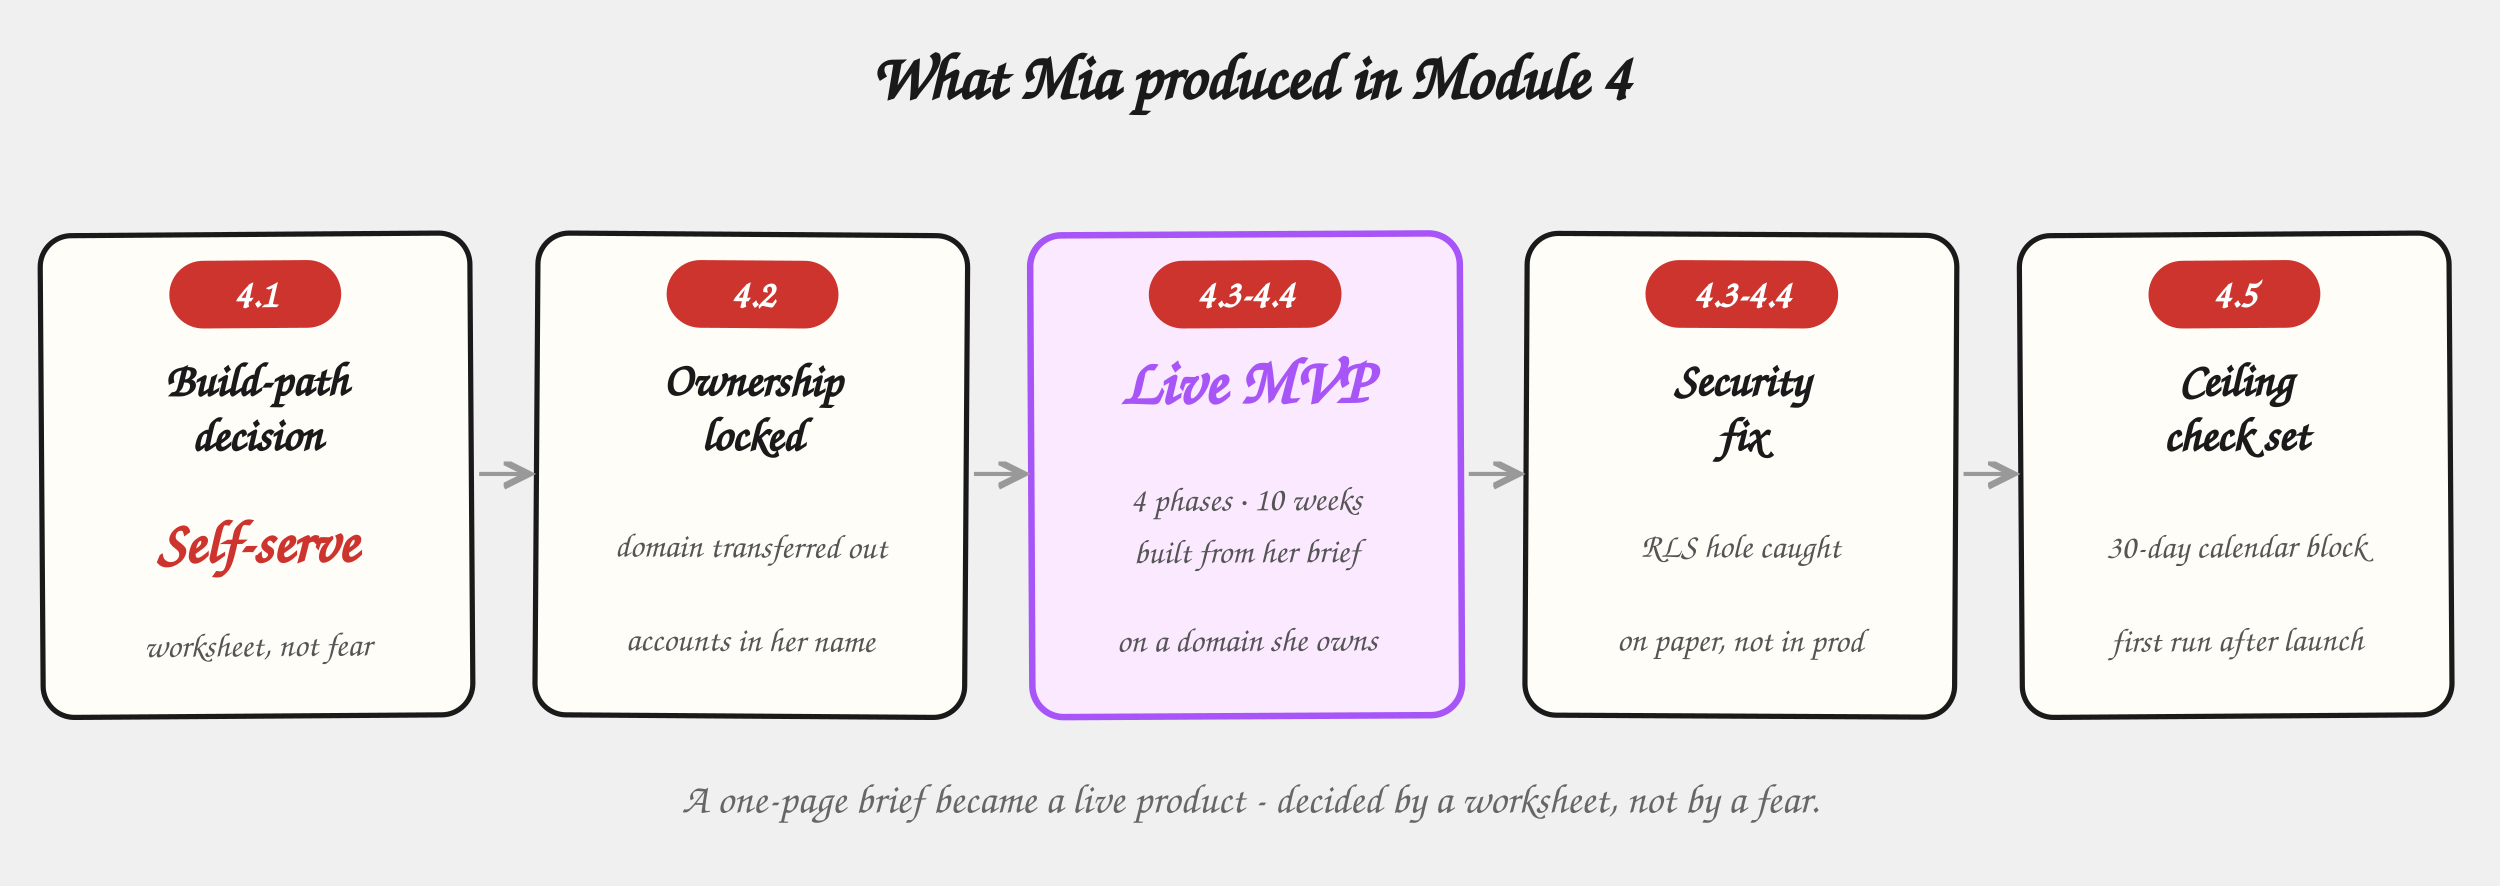
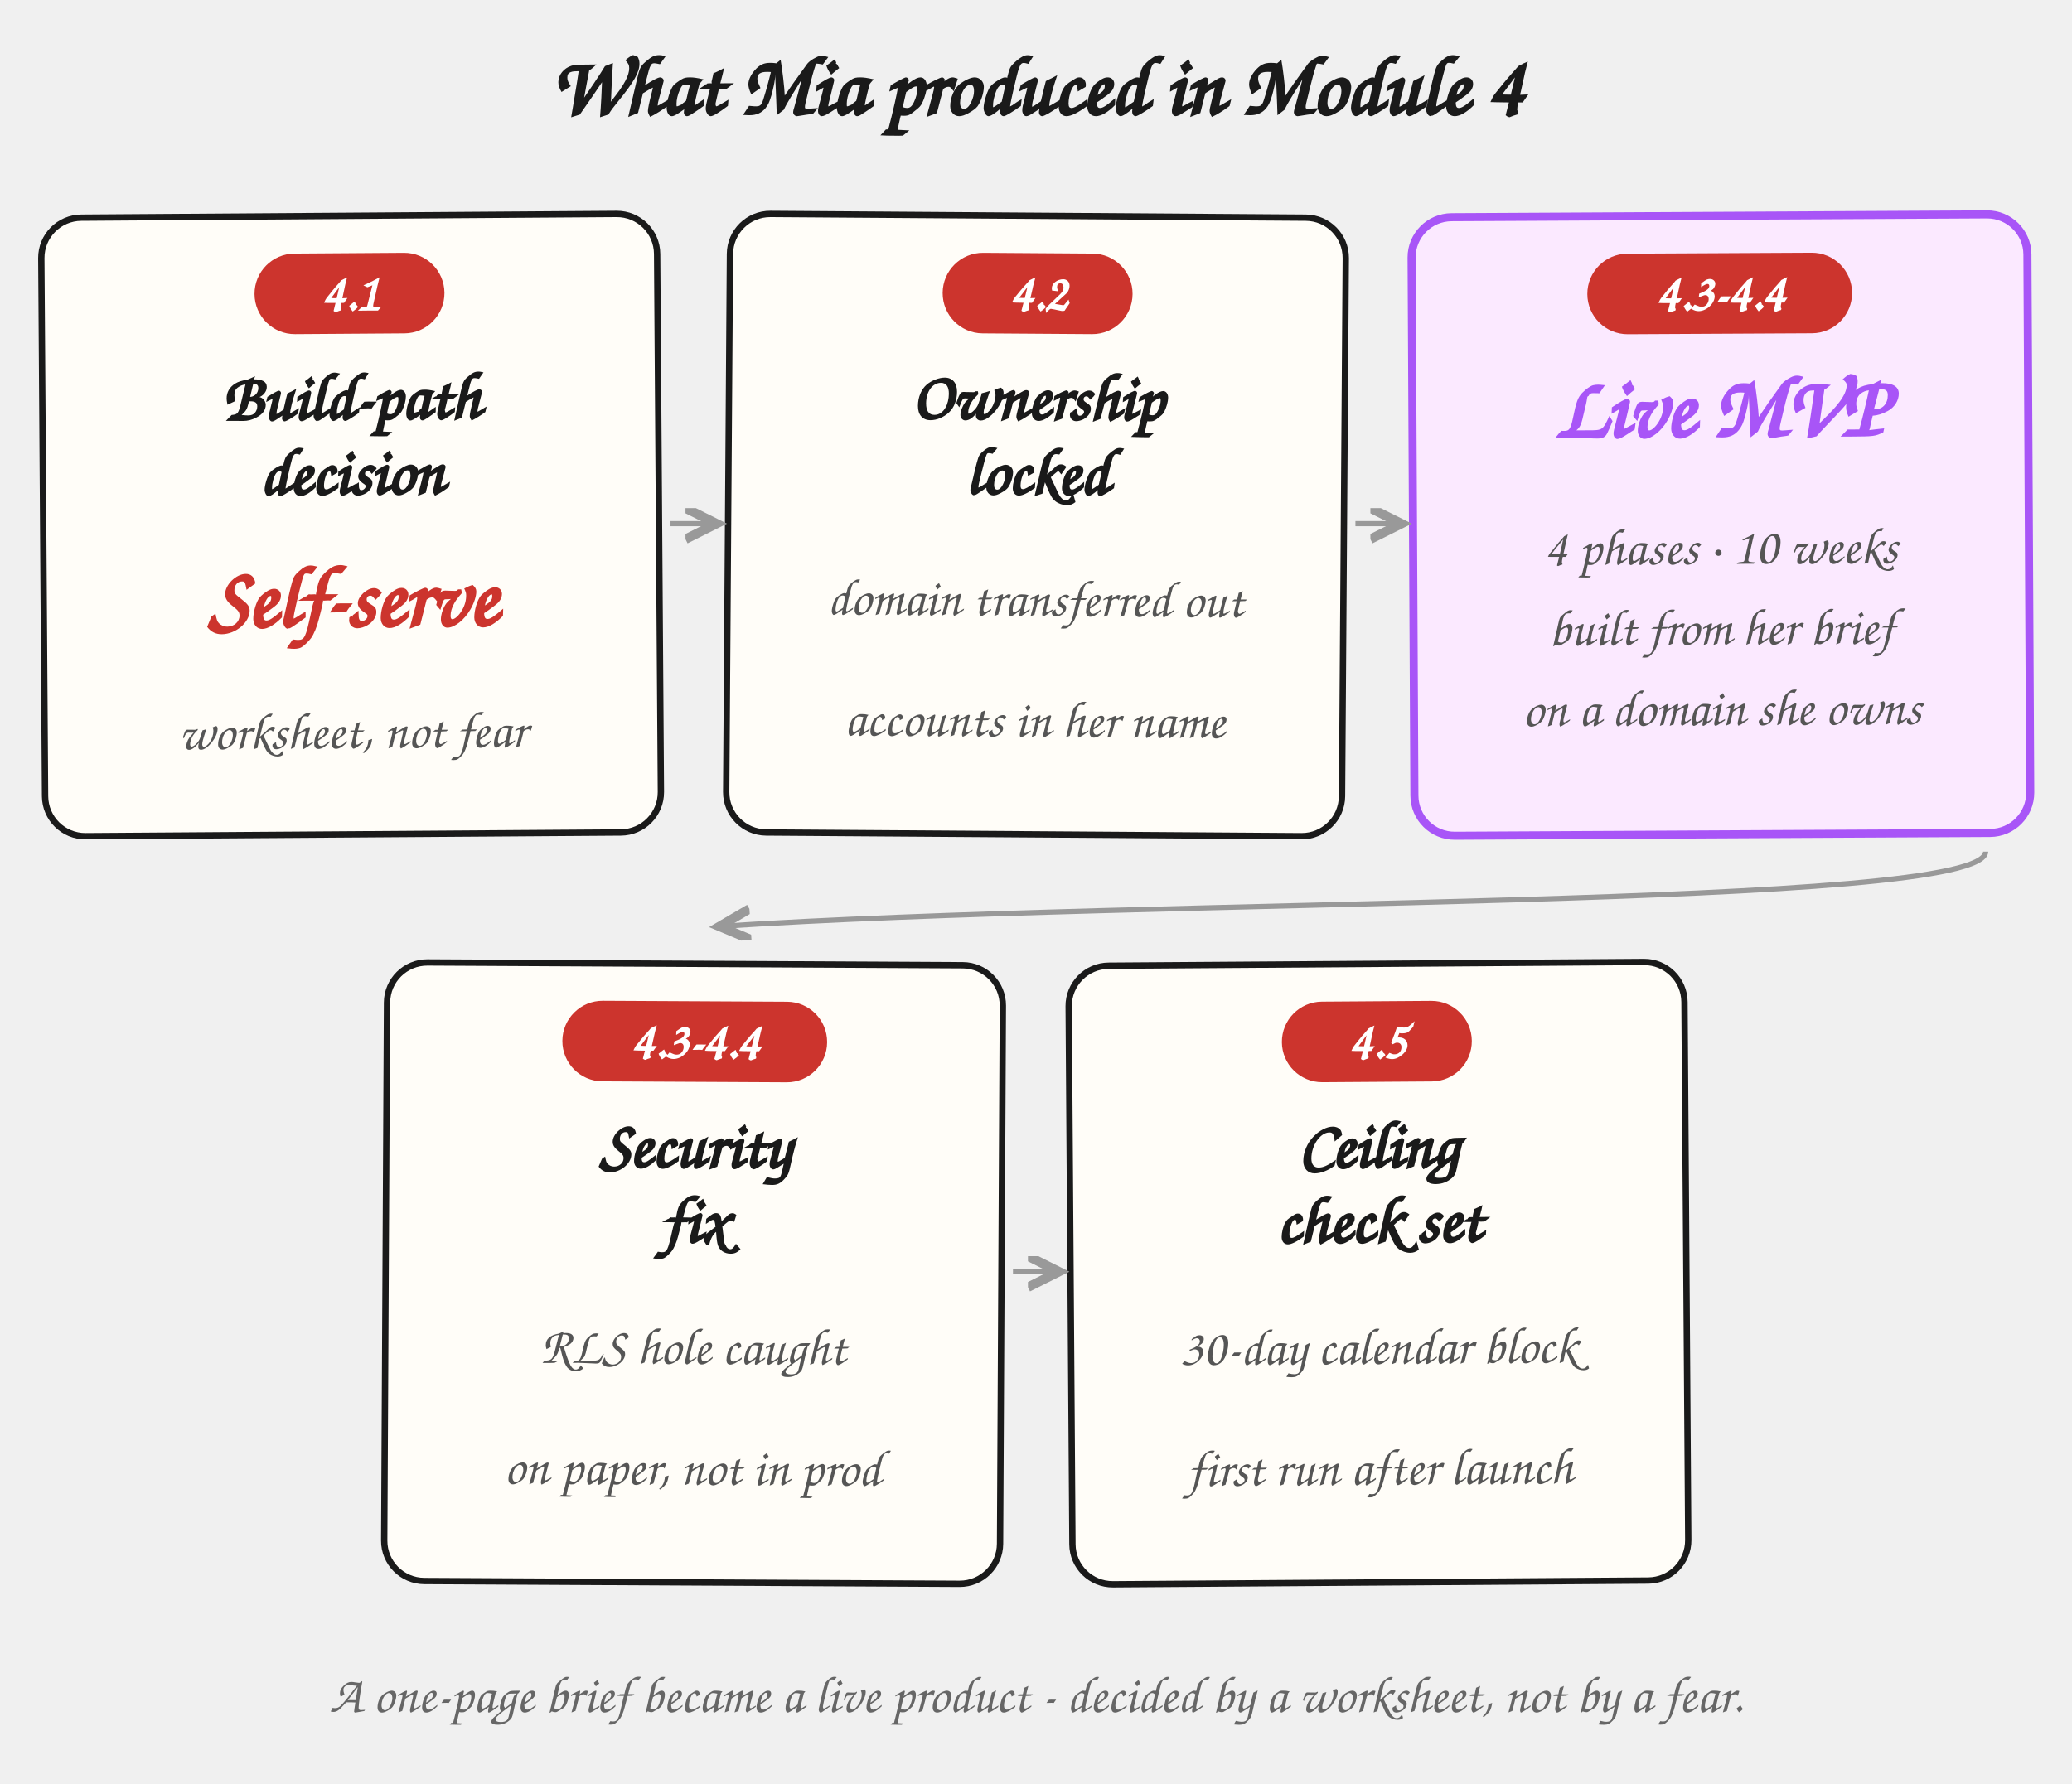
- <svg xmlns="http://www.w3.org/2000/svg" viewBox="0 0 960 340" role="img" aria-labelledby="m4-trail-title">
+ <svg xmlns="http://www.w3.org/2000/svg" viewBox="0 0 720 620" role="img" aria-labelledby="m4-trail-title">
  <defs>
    <style>
-       .h      { font-family: "Caveat", "Patrick Hand", "Comic Sans MS", cursive; font-size: 25px; fill: #1a1a1a; font-weight: 700; }
-       .foot   { font-family: "Caveat", "Patrick Hand", "Comic Sans MS", cursive; font-size: 16px; fill: #666; font-style: italic; }
-       .chip   { font-family: "Caveat", "Patrick Hand", "Comic Sans MS", cursive; font-size: 15px; fill: #ffffff; font-weight: 700; }
-       .title  { font-family: "Caveat", "Patrick Hand", "Comic Sans MS", cursive; font-size: 18px; fill: #1a1a1a; font-weight: 700; }
-       .big    { font-family: "Caveat", "Patrick Hand", "Comic Sans MS", cursive; font-size: 23px; fill: #cc342d; font-weight: 700; }
-       .pbig   { font-family: "Caveat", "Patrick Hand", "Comic Sans MS", cursive; font-size: 25px; fill: #a855f7; font-weight: 700; }
-       .note   { font-family: "Caveat", "Patrick Hand", "Comic Sans MS", cursive; font-size: 13px; fill: #555; }
-       .card   { fill: #fffdf8; stroke: #1a1a1a; stroke-width: 2; }
-       .pay    { fill: #fbe9ff; stroke: #a855f7; stroke-width: 2.5; }
+       .h      { font-family: "Caveat", "Patrick Hand", "Comic Sans MS", cursive; font-size: 29px; fill: #1a1a1a; font-weight: 700; }
+       .foot   { font-family: "Caveat", "Patrick Hand", "Comic Sans MS", cursive; font-size: 18px; fill: #666; font-style: italic; }
+       .chip   { font-family: "Caveat", "Patrick Hand", "Comic Sans MS", cursive; font-size: 18px; fill: #ffffff; font-weight: 700; }
+       .title  { font-family: "Caveat", "Patrick Hand", "Comic Sans MS", cursive; font-size: 23px; fill: #1a1a1a; font-weight: 700; }
+       .big    { font-family: "Caveat", "Patrick Hand", "Comic Sans MS", cursive; font-size: 30px; fill: #cc342d; font-weight: 700; }
+       .pbig   { font-family: "Caveat", "Patrick Hand", "Comic Sans MS", cursive; font-size: 30px; fill: #a855f7; font-weight: 700; }
+       .note   { font-family: "Caveat", "Patrick Hand", "Comic Sans MS", cursive; font-size: 18px; fill: #555; }
+       .card   { fill: #fffdf8; stroke: #1a1a1a; stroke-width: 2.2; }
+       .pay    { fill: #fbe9ff; stroke: #a855f7; stroke-width: 2.8; }
      .chipbg { fill: #cc342d; }
    </style>
-     <marker id="arw4" markerWidth="9" markerHeight="9" refX="6" refY="3" orient="auto">
-       <path d="M0,0 L6,3 L0,6" fill="none" stroke="#999" stroke-width="1.6" />
+     <marker id="arw4" markerWidth="10" markerHeight="10" refX="6" refY="3" orient="auto">
+       <path d="M0,0 L6,3 L0,6" fill="none" stroke="#999" stroke-width="1.8" />
    </marker>
  </defs>
-   <text x="480" y="38" class="h" text-anchor="middle">What Mia produced in Module 4</text>
-   <g transform="rotate(-0.4 98.5 182)">
-     <rect x="16" y="90" width="165" height="185" rx="12" class="card" />
-     <rect x="65.5" y="100" width="66" height="26" rx="13" class="chipbg" />
-     <text x="98.5" y="118" class="chip" text-anchor="middle">4.1</text>
-     <text x="98.5" y="152" class="title" text-anchor="middle">Build-path</text>
-     <text x="98.5" y="173" class="title" text-anchor="middle">decision</text>
-     <text x="98.5" y="216" class="big" text-anchor="middle">Self-serve</text>
-     <text x="98.5" y="252" class="note" text-anchor="middle">worksheet, not fear</text>
+   <text x="360" y="40" class="h" text-anchor="middle">What Mia produced in Module 4</text>
+   <g transform="rotate(-0.4 122 182)">
+     <rect x="15" y="75" width="214" height="215" rx="14" class="card" />
+     <rect x="89" y="88" width="66" height="28" rx="14" class="chipbg" />
+     <text x="122" y="108" class="chip" text-anchor="middle">4.1</text>
+     <text x="122" y="146" class="title" text-anchor="middle">Build-path</text>
+     <text x="122" y="172" class="title" text-anchor="middle">decision</text>
+     <text x="122" y="218" class="big" text-anchor="middle">Self-serve</text>
+     <text x="122" y="260" class="note" text-anchor="middle">worksheet, not fear</text>
  </g>
-   <g transform="rotate(0.4 288.5 182)">
-     <rect x="206" y="90" width="165" height="185" rx="12" class="card" />
-     <rect x="255.5" y="100" width="66" height="26" rx="13" class="chipbg" />
-     <text x="288.5" y="118" class="chip" text-anchor="middle">4.2</text>
-     <text x="288.5" y="152" class="title" text-anchor="middle">Ownership</text>
-     <text x="288.5" y="173" class="title" text-anchor="middle">locked</text>
-     <text x="288.5" y="214" class="note" text-anchor="middle">domain transferred out</text>
-     <text x="288.5" y="250" class="note" text-anchor="middle">accounts in her name</text>
+   <g transform="rotate(0.4 360 182)">
+     <rect x="253" y="75" width="214" height="215" rx="14" class="card" />
+     <rect x="327" y="88" width="66" height="28" rx="14" class="chipbg" />
+     <text x="360" y="108" class="chip" text-anchor="middle">4.2</text>
+     <text x="360" y="146" class="title" text-anchor="middle">Ownership</text>
+     <text x="360" y="172" class="title" text-anchor="middle">locked</text>
+     <text x="360" y="214" class="note" text-anchor="middle">domain transferred out</text>
+     <text x="360" y="256" class="note" text-anchor="middle">accounts in her name</text>
  </g>
-   <g transform="rotate(-0.3 478.5 182)">
-     <rect x="396" y="90" width="165" height="185" rx="12" class="pay" />
-     <rect x="441.5" y="100" width="74" height="26" rx="13" class="chipbg" />
-     <text x="478.5" y="118" class="chip" text-anchor="middle">4.3-4.4</text>
-     <text x="478.5" y="155" class="pbig" text-anchor="middle">Live MVP</text>
-     <text x="478.5" y="196" class="note" text-anchor="middle">4 phases · 10 weeks</text>
-     <text x="478.5" y="216" class="note" text-anchor="middle">built from her brief</text>
-     <text x="478.5" y="250" class="note" text-anchor="middle">on a domain she owns</text>
+   <g transform="rotate(-0.3 598 182)">
+     <rect x="491" y="75" width="214" height="215" rx="14" class="pay" />
+     <rect x="552" y="88" width="92" height="28" rx="14" class="chipbg" />
+     <text x="598" y="108" class="chip" text-anchor="middle">4.3-4.4</text>
+     <text x="598" y="152" class="pbig" text-anchor="middle">Live MVP</text>
+     <text x="598" y="196" class="note" text-anchor="middle">4 phases · 10 weeks</text>
+     <text x="598" y="224" class="note" text-anchor="middle">built from her brief</text>
+     <text x="598" y="252" class="note" text-anchor="middle">on a domain she owns</text>
  </g>
-   <g transform="rotate(0.3 668.5 182)">
-     <rect x="586" y="90" width="165" height="185" rx="12" class="card" />
-     <rect x="631.5" y="100" width="74" height="26" rx="13" class="chipbg" />
-     <text x="668.5" y="118" class="chip" text-anchor="middle">4.3-4.4</text>
-     <text x="668.5" y="152" class="title" text-anchor="middle">Security</text>
-     <text x="668.5" y="173" class="title" text-anchor="middle">fix</text>
-     <text x="668.5" y="214" class="note" text-anchor="middle">RLS hole caught</text>
-     <text x="668.5" y="250" class="note" text-anchor="middle">on paper, not in prod</text>
+   <line x1="233" y1="182" x2="249" y2="182" stroke="#999" stroke-width="1.8" marker-end="url(#arw4)" />
+   <line x1="471" y1="182" x2="487" y2="182" stroke="#999" stroke-width="1.8" marker-end="url(#arw4)" />
+   <path d="M 690 296 C 690 316, 400 312, 250 322" fill="none" stroke="#999" stroke-width="1.8" marker-end="url(#arw4)" />
+   <g transform="rotate(0.3 241 442)">
+     <rect x="134" y="335" width="214" height="215" rx="14" class="card" />
+     <rect x="195" y="348" width="92" height="28" rx="14" class="chipbg" />
+     <text x="241" y="368" class="chip" text-anchor="middle">4.3-4.4</text>
+     <text x="241" y="406" class="title" text-anchor="middle">Security</text>
+     <text x="241" y="432" class="title" text-anchor="middle">fix</text>
+     <text x="241" y="474" class="note" text-anchor="middle">RLS hole caught</text>
+     <text x="241" y="516" class="note" text-anchor="middle">on paper, not in prod</text>
  </g>
-   <g transform="rotate(-0.4 858.5 182)">
-     <rect x="776" y="90" width="165" height="185" rx="12" class="card" />
-     <rect x="825.5" y="100" width="66" height="26" rx="13" class="chipbg" />
-     <text x="858.5" y="118" class="chip" text-anchor="middle">4.5</text>
-     <text x="858.5" y="152" class="title" text-anchor="middle">Ceiling</text>
-     <text x="858.5" y="173" class="title" text-anchor="middle">check set</text>
-     <text x="858.5" y="214" class="note" text-anchor="middle">30-day calendar block</text>
-     <text x="858.5" y="250" class="note" text-anchor="middle">first run after launch</text>
+   <g transform="rotate(-0.4 479 442)">
+     <rect x="372" y="335" width="214" height="215" rx="14" class="card" />
+     <rect x="446" y="348" width="66" height="28" rx="14" class="chipbg" />
+     <text x="479" y="368" class="chip" text-anchor="middle">4.5</text>
+     <text x="479" y="406" class="title" text-anchor="middle">Ceiling</text>
+     <text x="479" y="432" class="title" text-anchor="middle">check set</text>
+     <text x="479" y="474" class="note" text-anchor="middle">30-day calendar block</text>
+     <text x="479" y="516" class="note" text-anchor="middle">first run after launch</text>
  </g>
-   <line x1="184" y1="182" x2="203" y2="182" stroke="#999" stroke-width="1.6" marker-end="url(#arw4)" />
-   <line x1="374" y1="182" x2="393" y2="182" stroke="#999" stroke-width="1.6" marker-end="url(#arw4)" />
-   <line x1="564" y1="182" x2="583" y2="182" stroke="#999" stroke-width="1.6" marker-end="url(#arw4)" />
-   <line x1="754" y1="182" x2="773" y2="182" stroke="#999" stroke-width="1.6" marker-end="url(#arw4)" />
-   <text x="480" y="312" class="foot" text-anchor="middle">A one-page brief became a live product - decided by a worksheet, not by a fear.</text>
+   <line x1="352" y1="442" x2="368" y2="442" stroke="#999" stroke-width="1.8" marker-end="url(#arw4)" />
+   <text x="360" y="595" class="foot" text-anchor="middle">A one-page brief became a live product - decided by a worksheet, not by a fear.</text>
</svg>
